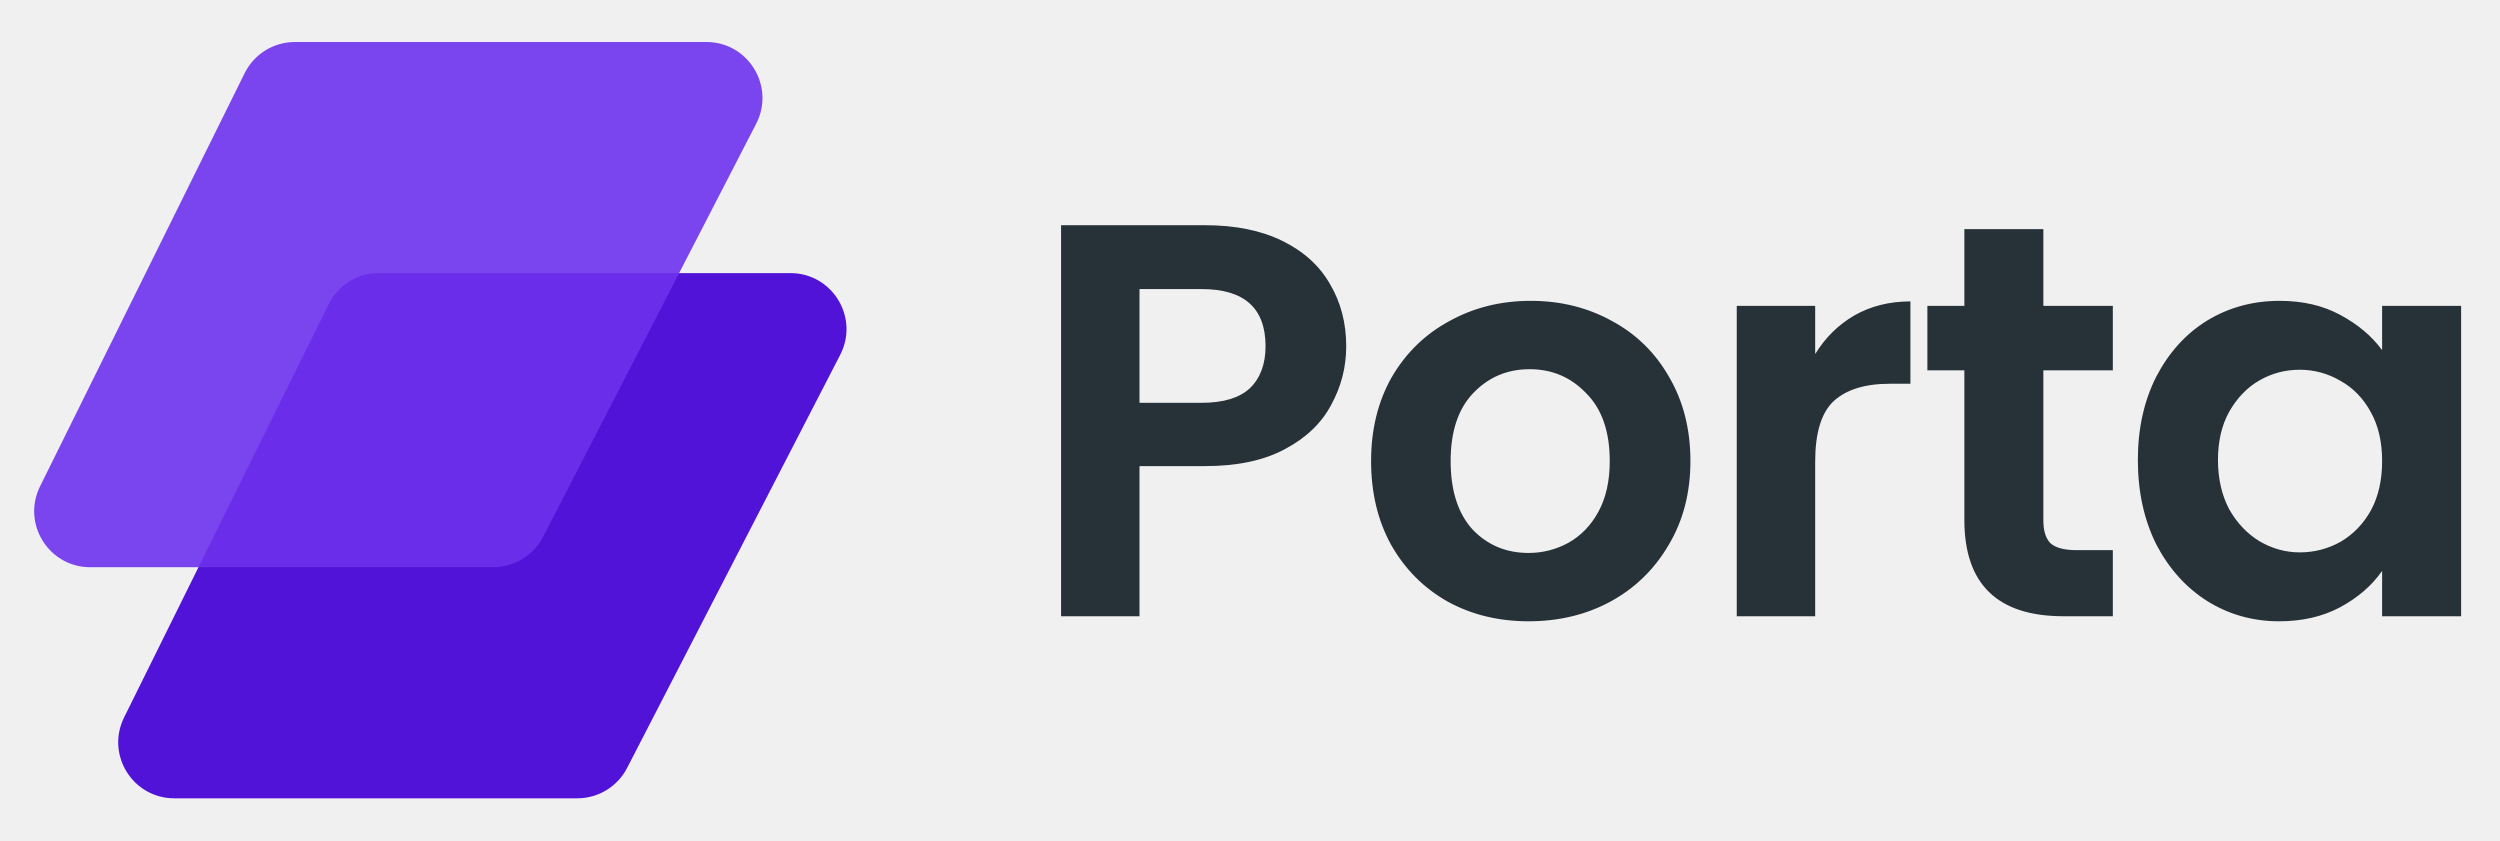
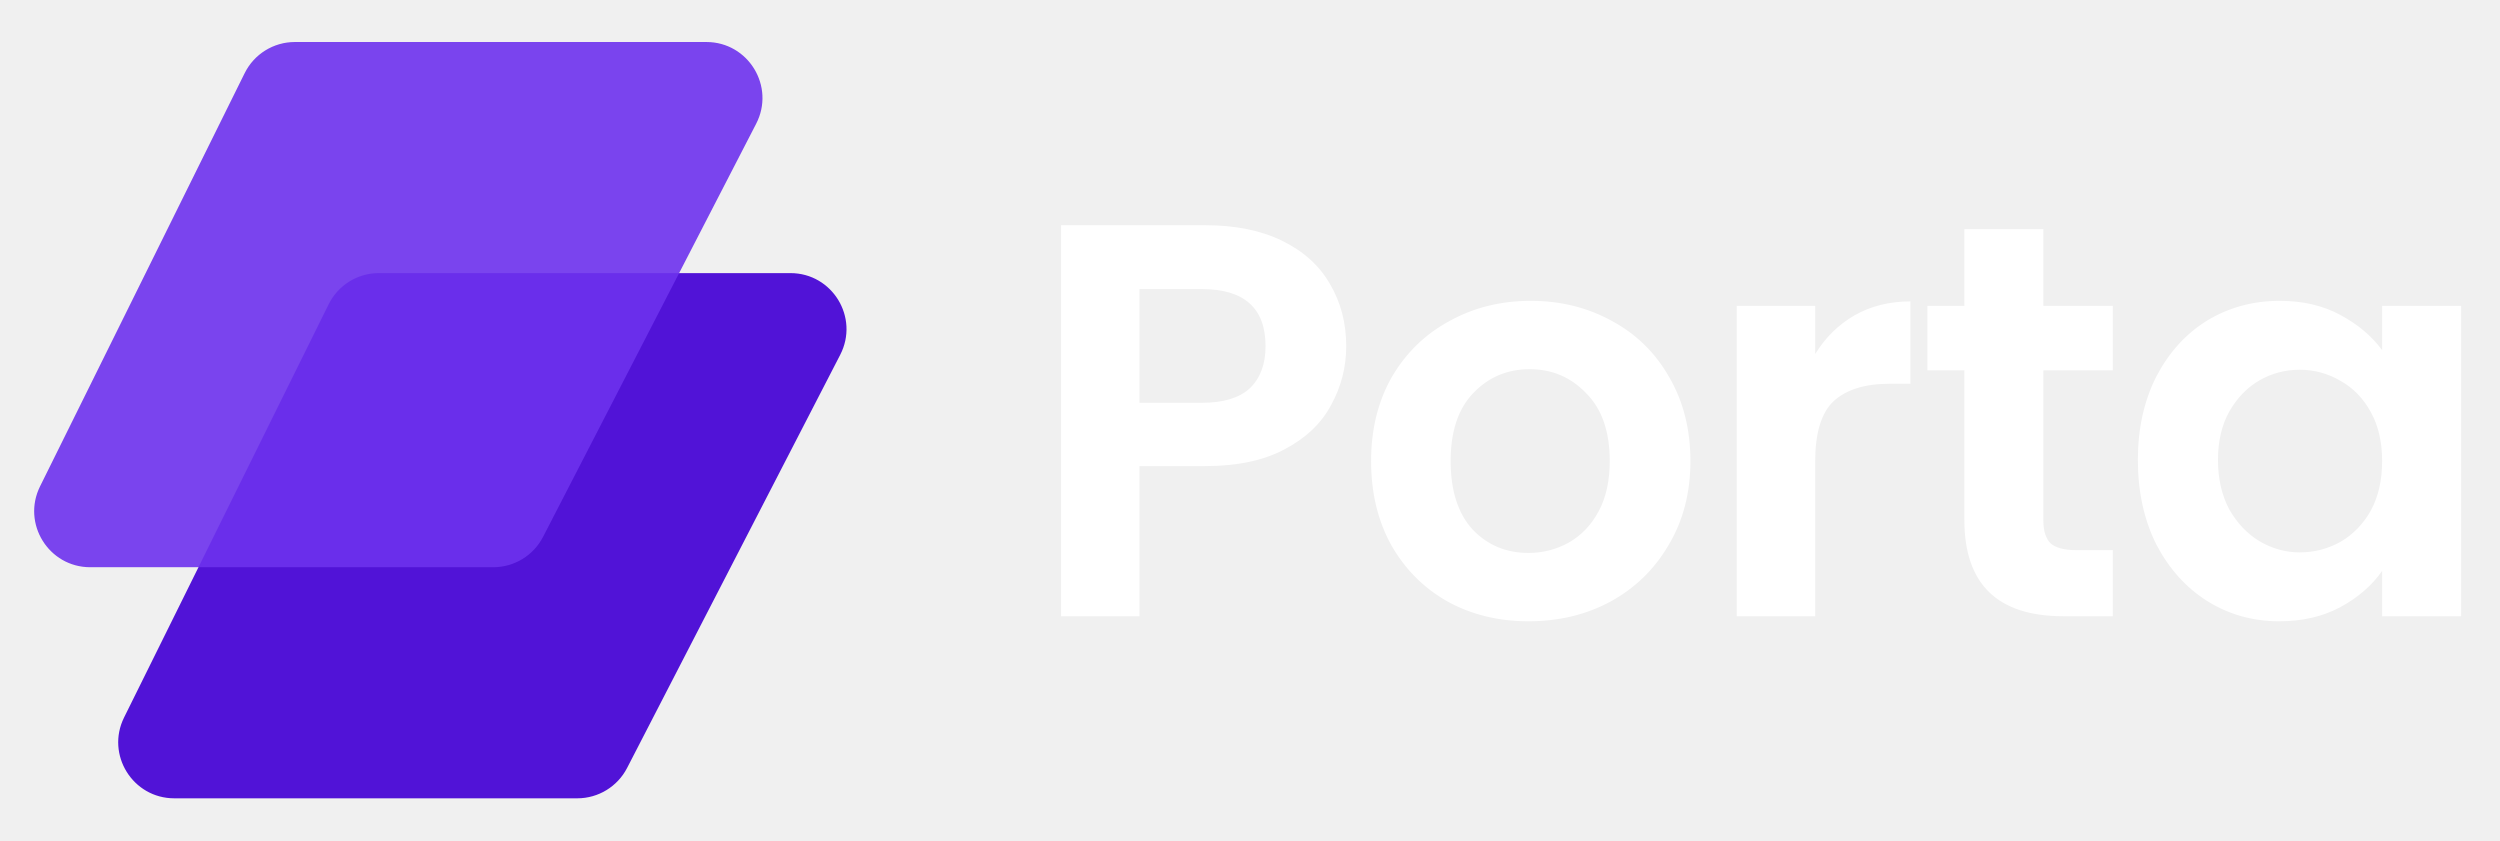
<svg xmlns="http://www.w3.org/2000/svg" viewBox="0 0 357 120" width="357" height="120">
  <g transform="matrix(1 0 0 1 178.5 60)">
    <g style="">
      <g transform="matrix(1 0 0 1 -109.62 16.5)">
        <path style="stroke: none; stroke-width: 1; stroke-dasharray: none; stroke-linecap: butt; stroke-dashoffset: 0; stroke-linejoin: miter; stroke-miterlimit: 4; fill: rgb(81,19,215); fill-rule: nonzero; opacity: 1;" transform=" translate(-68.88, -76.5)" d="M 119.981 50.667 C 122.728 45.343 118.863 39 112.872 39 L 54.106 39 C 51.065 39 48.286 40.724 46.937 43.45 L 17.72 102.45 C 15.086 107.767 18.955 114 24.889 114 L 82.437 114 C 85.431 114 88.174 112.328 89.547 109.668 L 119.981 50.667 Z" stroke-linecap="round" />
      </g>
      <g transform="matrix(1 0 0 1 -121.62 -16.5)">
        <path style="stroke: none; stroke-width: 1; stroke-dasharray: none; stroke-linecap: butt; stroke-dashoffset: 0; stroke-linejoin: miter; stroke-miterlimit: 4; fill: rgb(109,49,237); fill-rule: nonzero; opacity: 0.9;" transform=" translate(-56.88, -43.5)" d="M 107.981 17.668 C 110.728 12.343 106.863 6 100.872 6 L 42.106 6 C 39.065 6 36.286 7.724 34.937 10.45 L 5.72 69.45 C 3.087 74.767 6.955 81 12.889 81 L 70.437 81 C 73.431 81 76.174 79.328 77.547 76.668 L 107.981 17.668 Z" stroke-linecap="round" />
      </g>
      <g transform="matrix(1 0 0 1 72.98 0.44)">
-         <path style="stroke: none; stroke-width: 1; stroke-dasharray: none; stroke-linecap: butt; stroke-dashoffset: 0; stroke-linejoin: miter; stroke-miterlimit: 4; fill: rgb(38,50,56); fill-rule: nonzero; opacity: 1;" transform=" translate(-251.48, -60.44)" d="M 192.24 49.44 C 192.24 52.427 191.52 55.227 190.08 57.84 C 188.693 60.453 186.48 62.56 183.44 64.16 C 180.453 65.76 176.667 66.56 172.08 66.56 L 162.72 66.56 L 162.72 88 L 151.52 88 L 151.52 32.16 L 172.08 32.16 C 176.4 32.16 180.08 32.907 183.12 34.4 C 186.16 35.893 188.427 37.947 189.92 40.56 C 191.467 43.173 192.24 46.133 192.24 49.44 Z M 171.6 57.52 C 174.693 57.52 176.987 56.827 178.48 55.44 C 179.973 54 180.72 52 180.72 49.44 C 180.72 44 177.68 41.28 171.6 41.28 L 162.72 41.28 L 162.72 57.52 L 171.6 57.52 Z M 218.272 88.72 C 214.005 88.72 210.165 87.787 206.752 85.92 C 203.339 84 200.645 81.307 198.672 77.84 C 196.752 74.373 195.792 70.373 195.792 65.84 C 195.792 61.307 196.779 57.307 198.752 53.84 C 200.779 50.373 203.525 47.707 206.992 45.84 C 210.459 43.92 214.325 42.96 218.592 42.96 C 222.859 42.96 226.725 43.92 230.192 45.84 C 233.659 47.707 236.379 50.373 238.352 53.84 C 240.379 57.307 241.392 61.307 241.392 65.84 C 241.392 70.373 240.352 74.373 238.272 77.84 C 236.245 81.307 233.472 84 229.952 85.92 C 226.485 87.787 222.592 88.72 218.272 88.72 Z M 218.272 78.96 C 220.299 78.96 222.192 78.48 223.952 77.52 C 225.765 76.507 227.205 75.013 228.272 73.04 C 229.339 71.067 229.872 68.667 229.872 65.84 C 229.872 61.627 228.752 58.4 226.512 56.16 C 224.325 53.867 221.632 52.72 218.432 52.72 C 215.232 52.72 212.539 53.867 210.352 56.16 C 208.219 58.4 207.152 61.627 207.152 65.84 C 207.152 70.053 208.192 73.307 210.272 75.6 C 212.405 77.84 215.072 78.96 218.272 78.96 Z M 259.208 50.56 C 260.648 48.213 262.514 46.373 264.808 45.04 C 267.154 43.707 269.821 43.04 272.808 43.04 L 272.808 54.8 L 269.848 54.8 C 266.328 54.8 263.661 55.627 261.848 57.28 C 260.088 58.933 259.208 61.813 259.208 65.92 L 259.208 88 L 248.008 88 L 248.008 43.68 L 259.208 43.68 L 259.208 50.56 Z M 291.791 52.88 L 291.791 74.32 C 291.791 75.813 292.138 76.907 292.831 77.6 C 293.578 78.24 294.805 78.56 296.511 78.56 L 301.711 78.56 L 301.711 88 L 294.671 88 C 285.231 88 280.511 83.413 280.511 74.24 L 280.511 52.88 L 275.231 52.88 L 275.231 43.68 L 280.511 43.68 L 280.511 32.72 L 291.791 32.72 L 291.791 43.68 L 301.711 43.68 L 301.711 52.88 L 291.791 52.88 Z M 305.287 65.68 C 305.287 61.2 306.167 57.227 307.927 53.76 C 309.74 50.293 312.167 47.627 315.207 45.76 C 318.3 43.893 321.74 42.96 325.527 42.96 C 328.834 42.96 331.714 43.627 334.167 44.96 C 336.674 46.293 338.674 47.973 340.167 50 L 340.167 43.68 L 351.447 43.68 L 351.447 88 L 340.167 88 L 340.167 81.52 C 338.727 83.6 336.727 85.333 334.167 86.72 C 331.66 88.053 328.754 88.72 325.447 88.72 C 321.714 88.72 318.3 87.76 315.207 85.84 C 312.167 83.92 309.74 81.227 307.927 77.76 C 306.167 74.24 305.287 70.213 305.287 65.68 Z M 340.167 65.84 C 340.167 63.12 339.634 60.8 338.567 58.88 C 337.5 56.907 336.06 55.413 334.247 54.4 C 332.434 53.333 330.487 52.8 328.407 52.8 C 326.327 52.8 324.407 53.307 322.647 54.32 C 320.887 55.333 319.447 56.827 318.327 58.8 C 317.26 60.72 316.727 63.013 316.727 65.68 C 316.727 68.347 317.26 70.693 318.327 72.72 C 319.447 74.693 320.887 76.213 322.647 77.28 C 324.46 78.347 326.38 78.88 328.407 78.88 C 330.487 78.88 332.434 78.373 334.247 77.36 C 336.06 76.293 337.5 74.8 338.567 72.88 C 339.634 70.907 340.167 68.56 340.167 65.84 Z" stroke-linecap="round" />
+         <path style="stroke: none; stroke-width: 1; stroke-dasharray: none; stroke-linecap: butt; stroke-dashoffset: 0; stroke-linejoin: miter; stroke-miterlimit: 4; fill: #FFF; fill-rule: nonzero; opacity: 1;" transform=" translate(-251.48, -60.44)" d="M 192.24 49.44 C 192.24 52.427 191.52 55.227 190.08 57.84 C 188.693 60.453 186.48 62.56 183.44 64.16 C 180.453 65.76 176.667 66.56 172.08 66.56 L 162.72 66.56 L 162.72 88 L 151.52 88 L 151.52 32.16 L 172.08 32.16 C 176.4 32.16 180.08 32.907 183.12 34.4 C 186.16 35.893 188.427 37.947 189.92 40.56 C 191.467 43.173 192.24 46.133 192.24 49.44 Z M 171.6 57.52 C 174.693 57.52 176.987 56.827 178.48 55.44 C 179.973 54 180.72 52 180.72 49.44 C 180.72 44 177.68 41.28 171.6 41.28 L 162.72 41.28 L 162.72 57.52 L 171.6 57.52 Z M 218.272 88.72 C 214.005 88.72 210.165 87.787 206.752 85.92 C 203.339 84 200.645 81.307 198.672 77.84 C 196.752 74.373 195.792 70.373 195.792 65.84 C 195.792 61.307 196.779 57.307 198.752 53.84 C 200.779 50.373 203.525 47.707 206.992 45.84 C 210.459 43.92 214.325 42.96 218.592 42.96 C 222.859 42.96 226.725 43.92 230.192 45.84 C 233.659 47.707 236.379 50.373 238.352 53.84 C 240.379 57.307 241.392 61.307 241.392 65.84 C 241.392 70.373 240.352 74.373 238.272 77.84 C 236.245 81.307 233.472 84 229.952 85.92 C 226.485 87.787 222.592 88.72 218.272 88.72 Z M 218.272 78.96 C 220.299 78.96 222.192 78.48 223.952 77.52 C 225.765 76.507 227.205 75.013 228.272 73.04 C 229.339 71.067 229.872 68.667 229.872 65.84 C 229.872 61.627 228.752 58.4 226.512 56.16 C 224.325 53.867 221.632 52.72 218.432 52.72 C 215.232 52.72 212.539 53.867 210.352 56.16 C 208.219 58.4 207.152 61.627 207.152 65.84 C 207.152 70.053 208.192 73.307 210.272 75.6 C 212.405 77.84 215.072 78.96 218.272 78.96 Z M 259.208 50.56 C 260.648 48.213 262.514 46.373 264.808 45.04 C 267.154 43.707 269.821 43.04 272.808 43.04 L 272.808 54.8 L 269.848 54.8 C 266.328 54.8 263.661 55.627 261.848 57.28 C 260.088 58.933 259.208 61.813 259.208 65.92 L 259.208 88 L 248.008 88 L 248.008 43.68 L 259.208 43.68 L 259.208 50.56 Z M 291.791 52.88 L 291.791 74.32 C 291.791 75.813 292.138 76.907 292.831 77.6 C 293.578 78.24 294.805 78.56 296.511 78.56 L 301.711 78.56 L 301.711 88 L 294.671 88 C 285.231 88 280.511 83.413 280.511 74.24 L 280.511 52.88 L 275.231 52.88 L 275.231 43.68 L 280.511 43.68 L 280.511 32.72 L 291.791 32.72 L 291.791 43.68 L 301.711 43.68 L 301.711 52.88 L 291.791 52.88 Z M 305.287 65.68 C 305.287 61.2 306.167 57.227 307.927 53.76 C 309.74 50.293 312.167 47.627 315.207 45.76 C 318.3 43.893 321.74 42.96 325.527 42.96 C 328.834 42.96 331.714 43.627 334.167 44.96 C 336.674 46.293 338.674 47.973 340.167 50 L 340.167 43.68 L 351.447 43.68 L 351.447 88 L 340.167 88 L 340.167 81.52 C 338.727 83.6 336.727 85.333 334.167 86.72 C 331.66 88.053 328.754 88.72 325.447 88.72 C 321.714 88.72 318.3 87.76 315.207 85.84 C 312.167 83.92 309.74 81.227 307.927 77.76 C 306.167 74.24 305.287 70.213 305.287 65.68 Z M 340.167 65.84 C 340.167 63.12 339.634 60.8 338.567 58.88 C 337.5 56.907 336.06 55.413 334.247 54.4 C 332.434 53.333 330.487 52.8 328.407 52.8 C 326.327 52.8 324.407 53.307 322.647 54.32 C 320.887 55.333 319.447 56.827 318.327 58.8 C 317.26 60.72 316.727 63.013 316.727 65.68 C 316.727 68.347 317.26 70.693 318.327 72.72 C 319.447 74.693 320.887 76.213 322.647 77.28 C 324.46 78.347 326.38 78.88 328.407 78.88 C 330.487 78.88 332.434 78.373 334.247 77.36 C 336.06 76.293 337.5 74.8 338.567 72.88 C 339.634 70.907 340.167 68.56 340.167 65.84 Z" stroke-linecap="round" />
      </g>
    </g>
  </g>
</svg>
